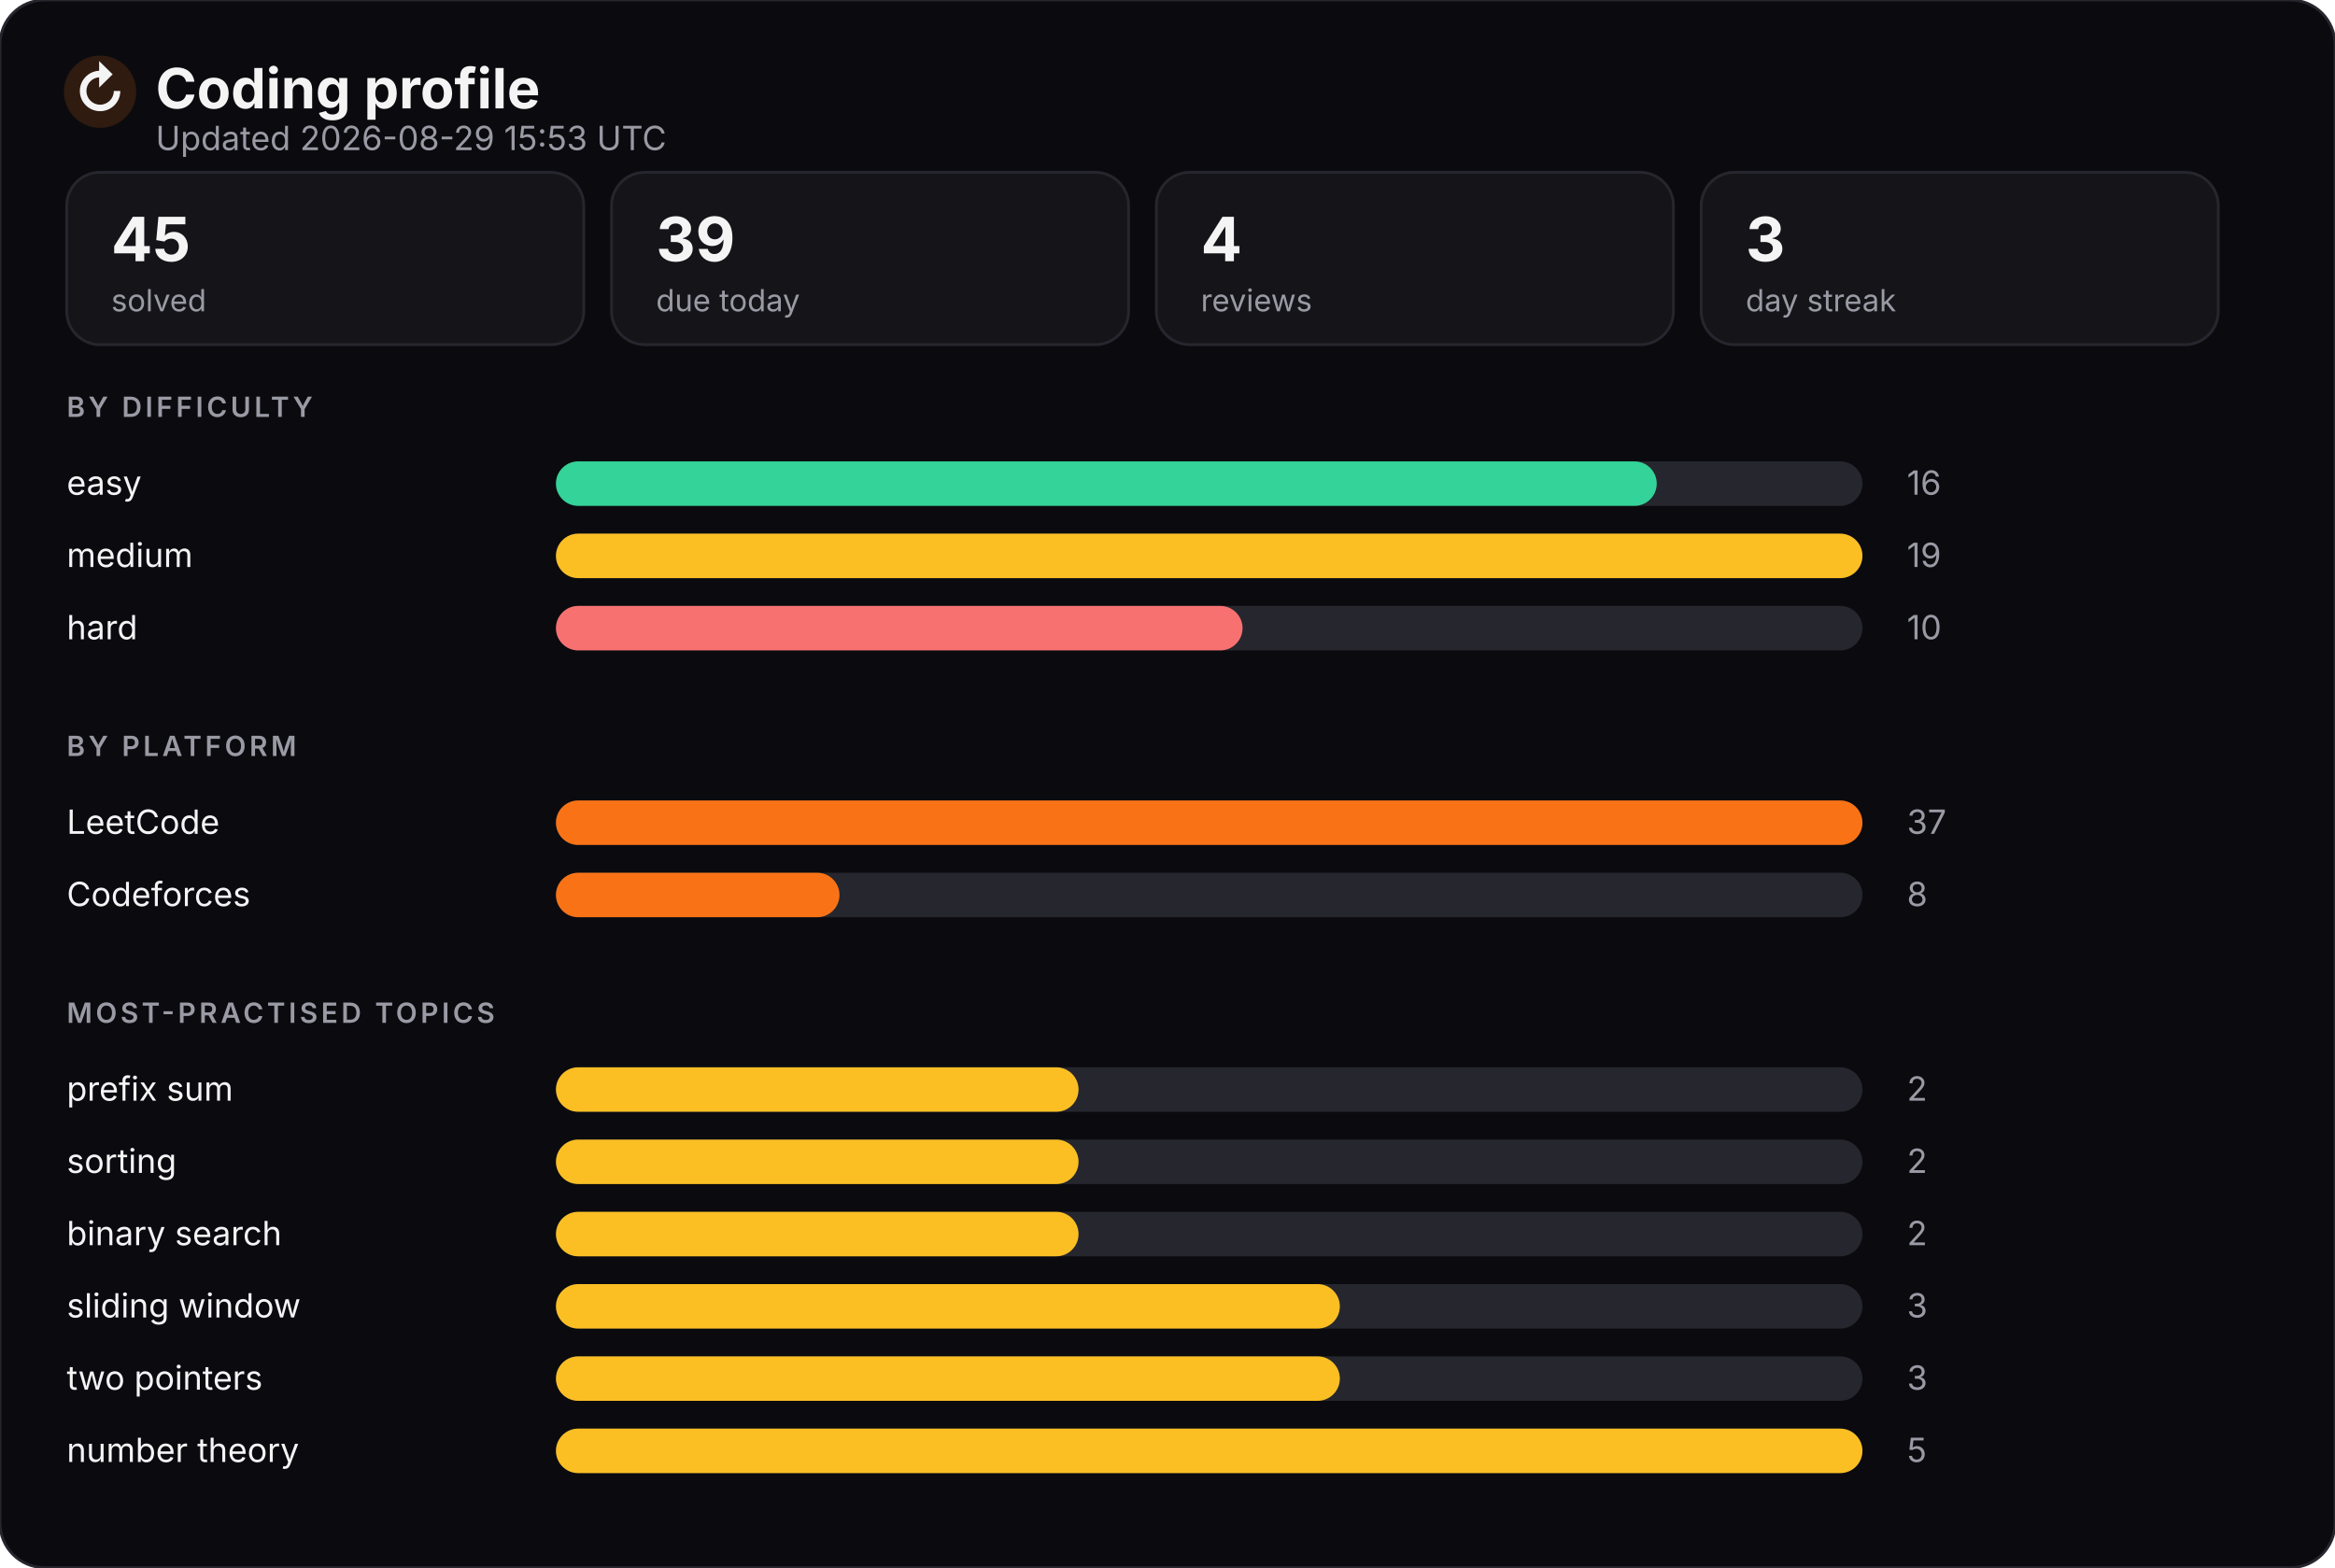
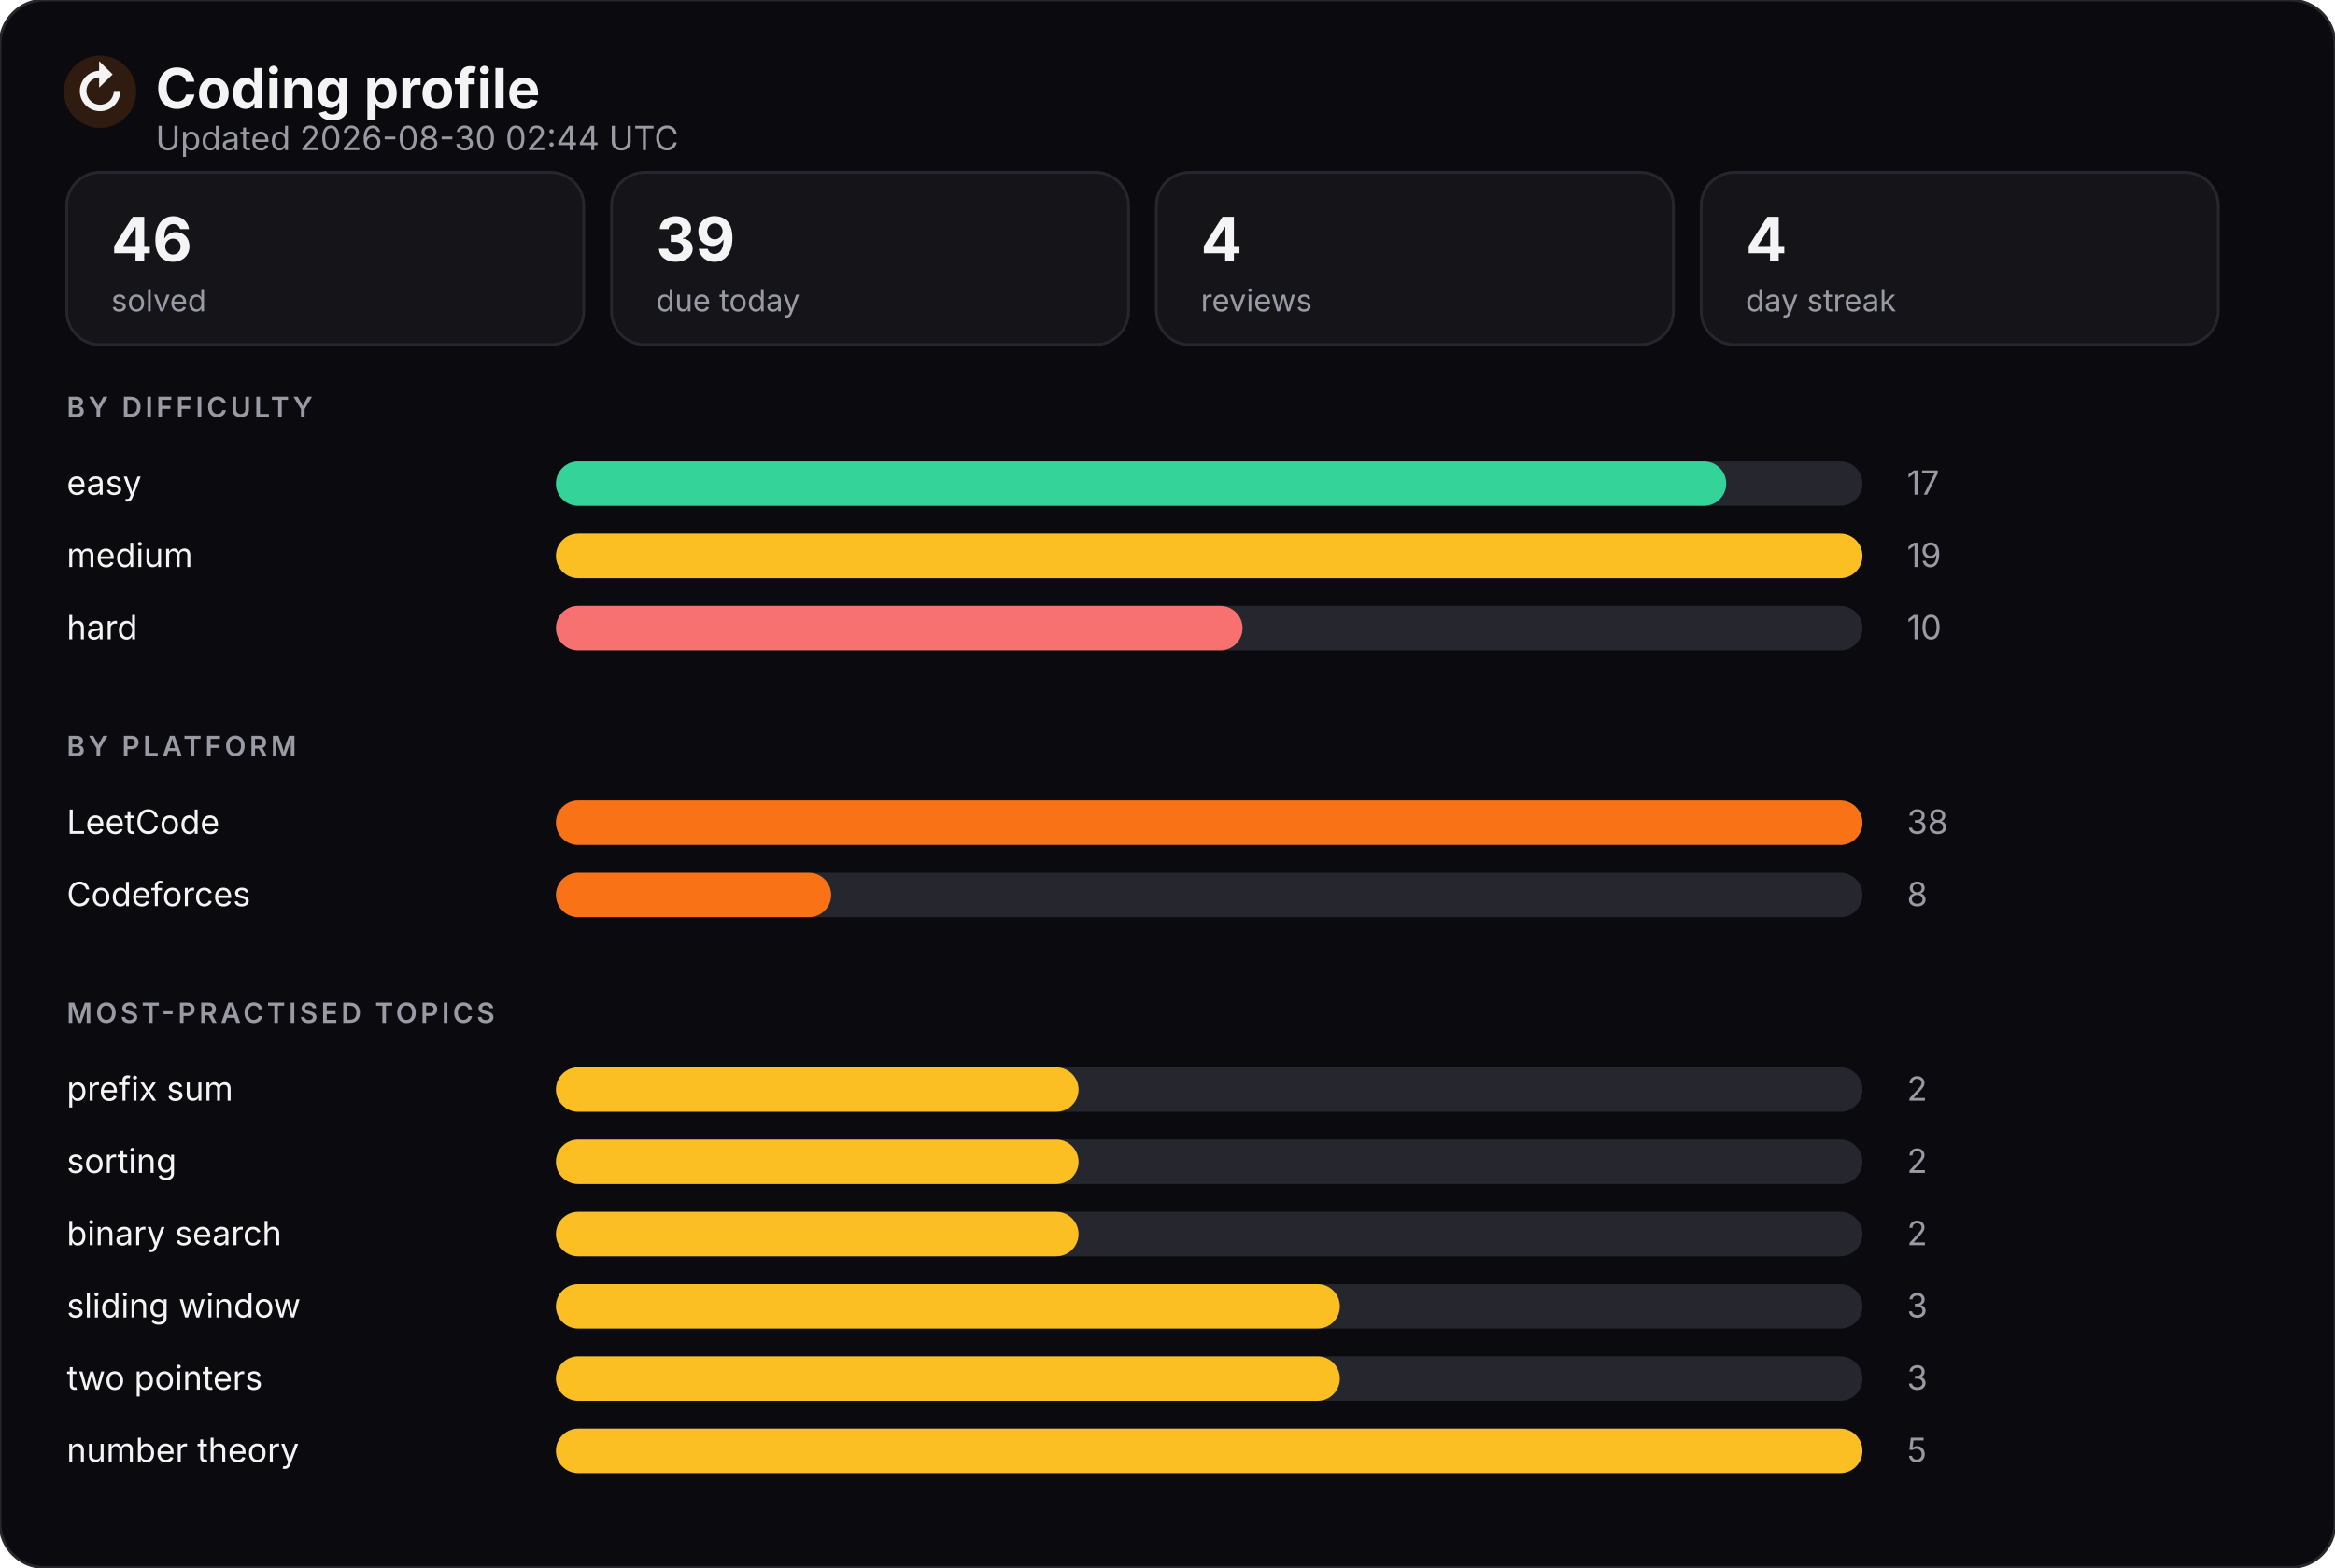
<svg xmlns="http://www.w3.org/2000/svg" width="840" height="564" viewBox="0 0 840 564" role="img" aria-label="Coding profile">
  <style>
    text { font-family: -apple-system, BlinkMacSystemFont, "Segoe UI", Inter, sans-serif; }
    .title { fill: #f4f4f5; font-size: 20px; font-weight: 700; }
    .subtitle { fill: #9a9aa5; font-size: 12px; }
    .section { fill: #9a9aa5; font-size: 10px; letter-spacing: 0.12em; font-weight: 600; }
    .label { fill: #f4f4f5; font-size: 12px; }
    .value { fill: #9a9aa5; font-size: 12px; }
    .tileValue { fill: #f4f4f5; font-size: 22px; font-weight: 700; }
    .tileLabel { fill: #9a9aa5; font-size: 11px; }

    .bar { transform-origin: 200px center; animation: grow 900ms cubic-bezier(.2,.8,.2,1) both; }
    .tile { animation: rise 600ms cubic-bezier(.2,.8,.2,1) both; }
    @keyframes grow { from { transform: scaleX(0); } to { transform: scaleX(1); } }
    @keyframes rise { from { opacity: 0; transform: translateY(6px); } to { opacity: 1; transform: none; } }
    @media (prefers-reduced-motion: reduce) {
      .bar, .tile { animation: none; }
    }
  </style>
  <rect width="840" height="564" rx="16" fill="#0b0b0f" stroke="#26262e" />
  <circle cx="36" cy="33" r="13" fill="#f97316" opacity="0.16" />
  <text x="36" y="40" class="title" fill="#f97316" text-anchor="middle">↻</text>
  <text x="56" y="39" class="title">Coding profile</text>
-   <text x="56" y="54" class="subtitle">Updated 2026-08-29 15:53 UTC</text>
+   <text x="56" y="54" class="subtitle">Updated 2026-08-30 02:44 UTC</text>
  <g class="tile" style="animation-delay:0s">
    <rect x="24" y="62" width="186" height="62" rx="12" fill="#141419" stroke="#26262e" />
-     <text x="40" y="94" class="tileValue">45</text>
+     <text x="40" y="94" class="tileValue">46</text>
    <text x="40" y="112" class="tileLabel">solved</text>
  </g>
  <g class="tile" style="animation-delay:0.06s">
    <rect x="220" y="62" width="186" height="62" rx="12" fill="#141419" stroke="#26262e" />
    <text x="236" y="94" class="tileValue">39</text>
    <text x="236" y="112" class="tileLabel">due today</text>
  </g>
  <g class="tile" style="animation-delay:0.12s">
    <rect x="416" y="62" width="186" height="62" rx="12" fill="#141419" stroke="#26262e" />
    <text x="432" y="94" class="tileValue">4</text>
    <text x="432" y="112" class="tileLabel">reviews</text>
  </g>
  <g class="tile" style="animation-delay:0.18s">
    <rect x="612" y="62" width="186" height="62" rx="12" fill="#141419" stroke="#26262e" />
-     <text x="628" y="94" class="tileValue">3</text>
+     <text x="628" y="94" class="tileValue">4</text>
    <text x="628" y="112" class="tileLabel">day streak</text>
  </g>
  <text x="24" y="150" class="section">BY DIFFICULTY</text>
  <text x="24" y="178" class="label">easy</text>
  <rect x="200" y="166" width="470" height="16" rx="8" fill="#26262e" />
-   <rect x="200" y="166" width="396" height="16" rx="8" fill="#34d399" class="bar" style="animation-delay:0s" />
-   <text x="686" y="178" class="value">16</text>
+   <rect x="200" y="166" width="421" height="16" rx="8" fill="#34d399" class="bar" style="animation-delay:0s" />
+   <text x="686" y="178" class="value">17</text>
  <text x="24" y="204" class="label">medium</text>
  <rect x="200" y="192" width="470" height="16" rx="8" fill="#26262e" />
  <rect x="200" y="192" width="470" height="16" rx="8" fill="#fbbf24" class="bar" style="animation-delay:0.08s" />
  <text x="686" y="204" class="value">19</text>
  <text x="24" y="230" class="label">hard</text>
  <rect x="200" y="218" width="470" height="16" rx="8" fill="#26262e" />
  <rect x="200" y="218" width="247" height="16" rx="8" fill="#f87171" class="bar" style="animation-delay:0.16s" />
  <text x="686" y="230" class="value">10</text>
  <text x="24" y="272" class="section">BY PLATFORM</text>
  <text x="24" y="300" class="label">LeetCode</text>
  <rect x="200" y="288" width="470" height="16" rx="8" fill="#26262e" />
  <rect x="200" y="288" width="470" height="16" rx="8" fill="#f97316" class="bar" style="animation-delay:0.24s" />
-   <text x="686" y="300" class="value">37</text>
+   <text x="686" y="300" class="value">38</text>
  <text x="24" y="326" class="label">Codeforces</text>
  <rect x="200" y="314" width="470" height="16" rx="8" fill="#26262e" />
-   <rect x="200" y="314" width="102" height="16" rx="8" fill="#f97316" class="bar" style="animation-delay:0.32s" />
+   <rect x="200" y="314" width="99" height="16" rx="8" fill="#f97316" class="bar" style="animation-delay:0.32s" />
  <text x="686" y="326" class="value">8</text>
  <text x="24" y="368" class="section">MOST-PRACTISED TOPICS</text>
  <text x="24" y="396" class="label">prefix sum</text>
  <rect x="200" y="384" width="470" height="16" rx="8" fill="#26262e" />
  <rect x="200" y="384" width="188" height="16" rx="8" fill="#fbbf24" class="bar" style="animation-delay:0.4s" />
  <text x="686" y="396" class="value">2</text>
  <text x="24" y="422" class="label">sorting</text>
  <rect x="200" y="410" width="470" height="16" rx="8" fill="#26262e" />
  <rect x="200" y="410" width="188" height="16" rx="8" fill="#fbbf24" class="bar" style="animation-delay:0.48s" />
  <text x="686" y="422" class="value">2</text>
  <text x="24" y="448" class="label">binary search</text>
  <rect x="200" y="436" width="470" height="16" rx="8" fill="#26262e" />
  <rect x="200" y="436" width="188" height="16" rx="8" fill="#fbbf24" class="bar" style="animation-delay:0.56s" />
  <text x="686" y="448" class="value">2</text>
  <text x="24" y="474" class="label">sliding window</text>
  <rect x="200" y="462" width="470" height="16" rx="8" fill="#26262e" />
  <rect x="200" y="462" width="282" height="16" rx="8" fill="#fbbf24" class="bar" style="animation-delay:0.64s" />
  <text x="686" y="474" class="value">3</text>
  <text x="24" y="500" class="label">two pointers</text>
  <rect x="200" y="488" width="470" height="16" rx="8" fill="#26262e" />
  <rect x="200" y="488" width="282" height="16" rx="8" fill="#fbbf24" class="bar" style="animation-delay:0.72s" />
  <text x="686" y="500" class="value">3</text>
  <text x="24" y="526" class="label">number theory</text>
  <rect x="200" y="514" width="470" height="16" rx="8" fill="#26262e" />
  <rect x="200" y="514" width="470" height="16" rx="8" fill="#fbbf24" class="bar" style="animation-delay:0.8s" />
  <text x="686" y="526" class="value">5</text>
</svg>
